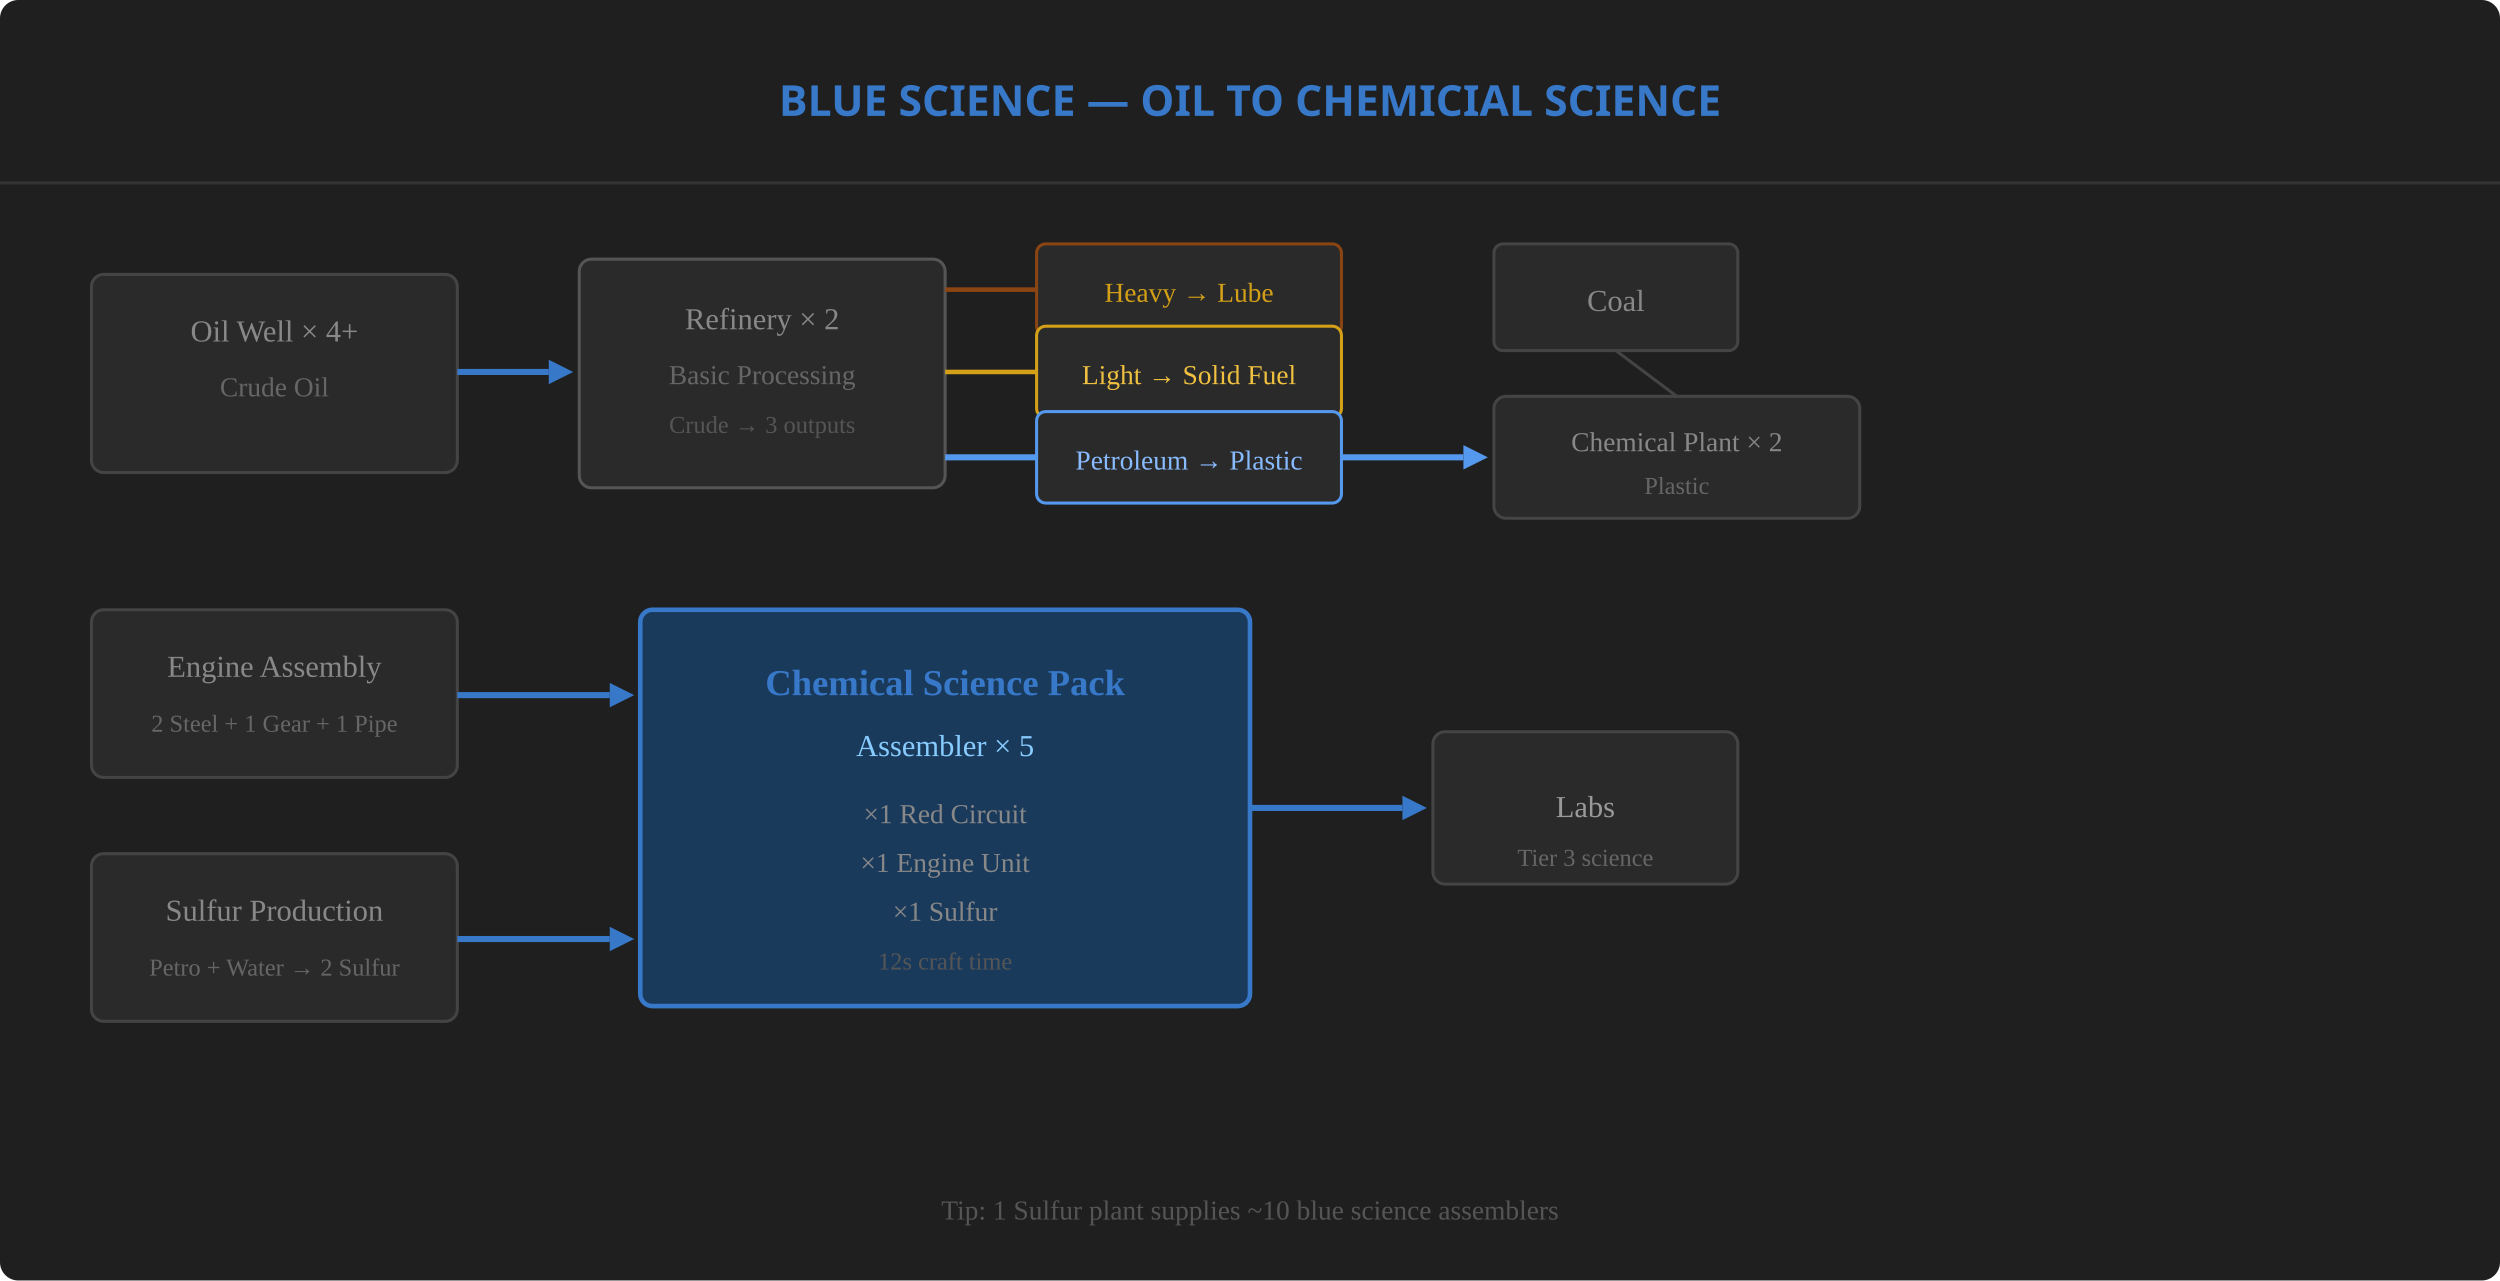
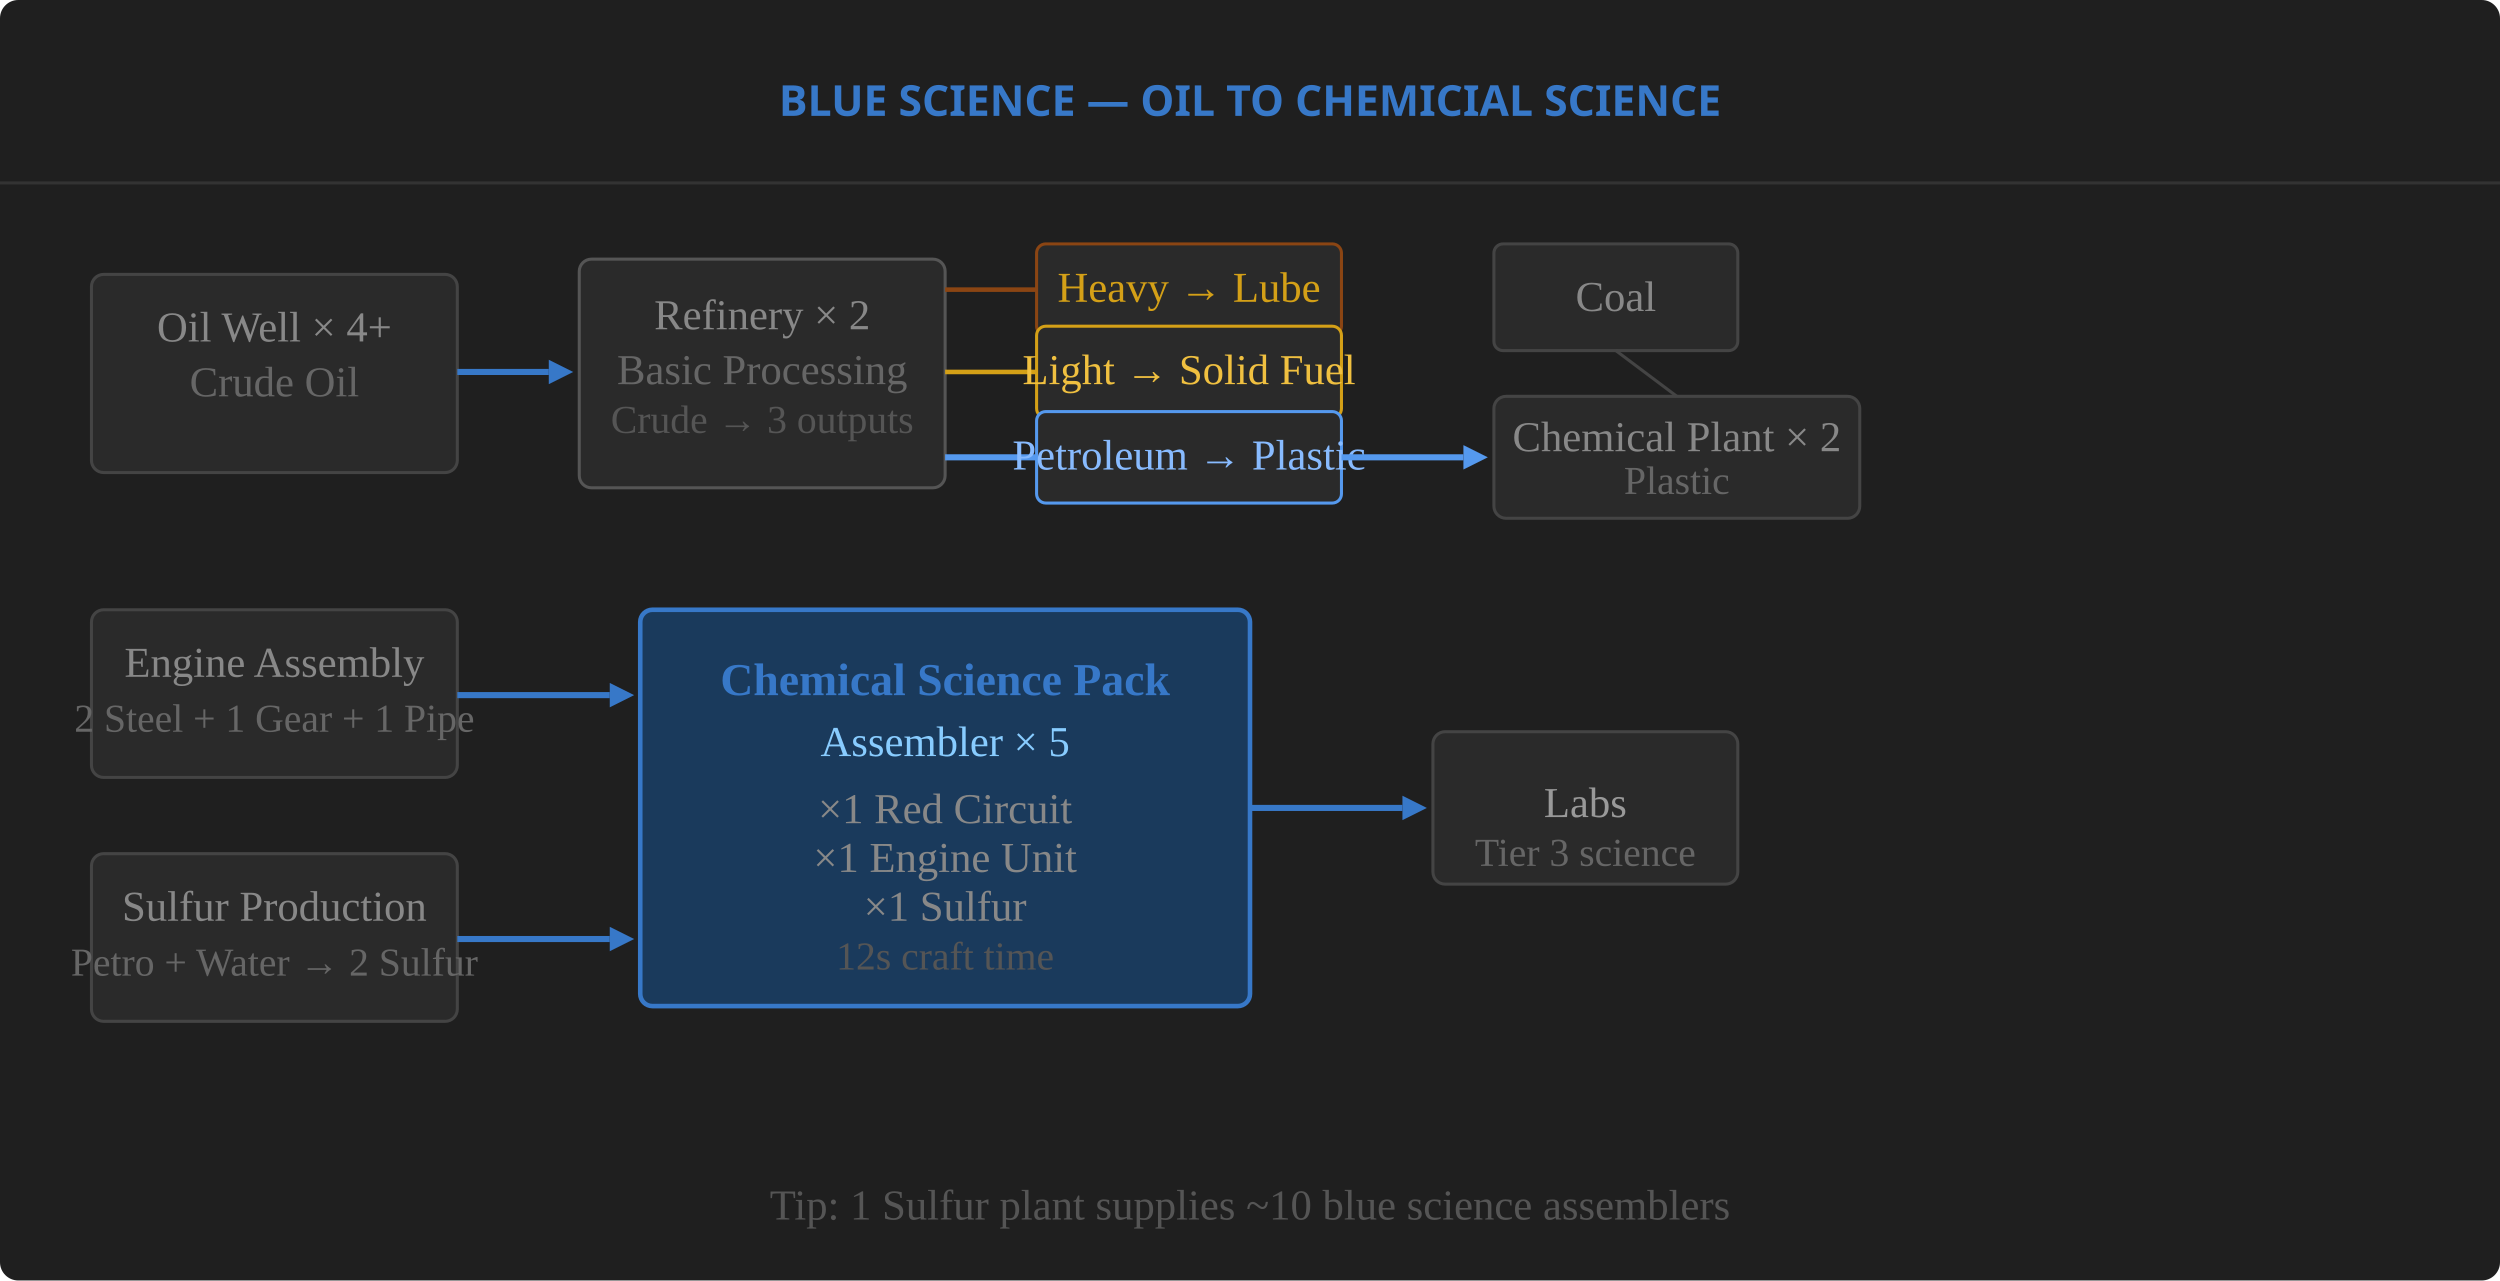
<svg xmlns="http://www.w3.org/2000/svg" viewBox="0 0 820 420" width="820" height="420">
  <defs>
    <filter id="g">
      <feGaussianBlur stdDeviation="2" result="b" />
      <feMerge>
        <feMergeNode in="b" />
        <feMergeNode in="SourceGraphic" />
      </feMerge>
    </filter>
  </defs>
  <rect width="820" height="420" fill="#1f1f1f" rx="6" />
  <line x1="0" y1="60" x2="820" y2="60" stroke="#333" />
  <text x="410" y="38" text-anchor="middle" font-family="Orbitron,sans-serif" font-size="14" font-weight="900" fill="#3778c8">BLUE SCIENCE — OIL TO CHEMICIAL SCIENCE</text>
  <rect x="30" y="90" width="120" height="65" rx="4" fill="#2a2a2a" stroke="#444" />
-   <text x="90" y="112" text-anchor="middle" font-size="10" fill="#888">Oil Well × 4+</text>
-   <text x="90" y="130" text-anchor="middle" font-size="9" fill="#666">Crude Oil</text>
+   <text x="90" y="112" text-anchor="middle" font-size="14" fill="#888">Oil Well × 4+</text>
+   <text x="90" y="130" text-anchor="middle" font-size="14" fill="#666">Crude Oil</text>
  <line x1="150" y1="122" x2="180" y2="122" stroke="#3778c8" stroke-width="2" />
  <polygon points="180,118 188,122 180,126" fill="#3778c8" />
  <rect x="190" y="85" width="120" height="75" rx="4" fill="#2a2a2a" stroke="#555" />
-   <text x="250" y="108" text-anchor="middle" font-size="10" fill="#888">Refinery × 2</text>
-   <text x="250" y="126" text-anchor="middle" font-size="9" fill="#666">Basic Processing</text>
-   <text x="250" y="142" text-anchor="middle" font-size="8" fill="#555">Crude → 3 outputs</text>
+   <text x="250" y="108" text-anchor="middle" font-size="14" fill="#888">Refinery × 2</text>
+   <text x="250" y="126" text-anchor="middle" font-size="14" fill="#666">Basic Processing</text>
+   <text x="250" y="142" text-anchor="middle" font-size="13" fill="#555">Crude → 3 outputs</text>
  <line x1="310" y1="95" x2="340" y2="95" stroke="#8b4513" stroke-width="1.5" />
  <rect x="340" y="80" width="100" height="30" rx="3" fill="#2a2a2a" stroke="#8b4513" />
-   <text x="390" y="99" text-anchor="middle" font-size="9" fill="#d4a017">Heavy → Lube</text>
+   <text x="390" y="99" text-anchor="middle" font-size="14" fill="#d4a017">Heavy → Lube</text>
  <line x1="310" y1="122" x2="340" y2="122" stroke="#d4a017" stroke-width="1.5" />
  <rect x="340" y="107" width="100" height="30" rx="3" fill="#2a2a2a" stroke="#d4a017" />
-   <text x="390" y="126" text-anchor="middle" font-size="9" fill="#f0c040">Light → Solid Fuel</text>
+   <text x="390" y="126" text-anchor="middle" font-size="14" fill="#f0c040">Light → Solid Fuel</text>
  <line x1="310" y1="150" x2="340" y2="150" stroke="#5599ee" stroke-width="2" />
  <rect x="340" y="135" width="100" height="30" rx="3" fill="#2a2a2a" stroke="#5599ee" />
-   <text x="390" y="154" text-anchor="middle" font-size="9" fill="#88bbff">Petroleum → Plastic</text>
+   <text x="390" y="154" text-anchor="middle" font-size="14" fill="#88bbff">Petroleum → Plastic</text>
  <line x1="440" y1="150" x2="480" y2="150" stroke="#5599ee" stroke-width="2" />
  <polygon points="480,146 488,150 480,154" fill="#5599ee" />
  <rect x="490" y="130" width="120" height="40" rx="4" fill="#2a2a2a" stroke="#444" />
-   <text x="550" y="148" text-anchor="middle" font-size="9" fill="#888">Chemical Plant × 2</text>
-   <text x="550" y="162" text-anchor="middle" font-size="8" fill="#666">Plastic</text>
+   <text x="550" y="148" text-anchor="middle" font-size="14" fill="#888">Chemical Plant × 2</text>
+   <text x="550" y="162" text-anchor="middle" font-size="13" fill="#666">Plastic</text>
  <rect x="490" y="80" width="80" height="35" rx="3" fill="#2a2a2a" stroke="#444" />
-   <text x="530" y="102" text-anchor="middle" font-size="10" fill="#888">Coal</text>
+   <text x="530" y="102" text-anchor="middle" font-size="14" fill="#888">Coal</text>
  <line x1="530" y1="115" x2="550" y2="130" stroke="#444" />
  <rect x="30" y="200" width="120" height="55" rx="4" fill="#2a2a2a" stroke="#444" />
-   <text x="90" y="222" text-anchor="middle" font-size="10" fill="#888">Engine Assembly</text>
-   <text x="90" y="240" text-anchor="middle" font-size="8" fill="#666">2 Steel + 1 Gear + 1 Pipe</text>
+   <text x="90" y="222" text-anchor="middle" font-size="14" fill="#888">Engine Assembly</text>
+   <text x="90" y="240" text-anchor="middle" font-size="13" fill="#666">2 Steel + 1 Gear + 1 Pipe</text>
  <line x1="150" y1="228" x2="200" y2="228" stroke="#3778c8" stroke-width="2" />
  <polygon points="200,224 208,228 200,232" fill="#3778c8" />
  <rect x="30" y="280" width="120" height="55" rx="4" fill="#2a2a2a" stroke="#444" />
-   <text x="90" y="302" text-anchor="middle" font-size="10" fill="#888">Sulfur Production</text>
-   <text x="90" y="320" text-anchor="middle" font-size="8" fill="#666">Petro + Water → 2 Sulfur</text>
+   <text x="90" y="302" text-anchor="middle" font-size="14" fill="#888">Sulfur Production</text>
+   <text x="90" y="320" text-anchor="middle" font-size="13" fill="#666">Petro + Water → 2 Sulfur</text>
  <line x1="150" y1="308" x2="200" y2="308" stroke="#3778c8" stroke-width="2" />
  <polygon points="200,304 208,308 200,312" fill="#3778c8" />
  <rect x="210" y="200" width="200" height="130" rx="4" fill="#1a3a5c" stroke="#3778c8" stroke-width="1.5" />
-   <text x="310" y="228" text-anchor="middle" font-size="12" fill="#3778c8" font-weight="700">Chemical Science Pack</text>
-   <text x="310" y="248" text-anchor="middle" font-size="10" fill="#88ccff">Assembler × 5</text>
-   <text x="310" y="270" text-anchor="middle" font-size="9" fill="#888">×1 Red Circuit</text>
-   <text x="310" y="286" text-anchor="middle" font-size="9" fill="#888">×1 Engine Unit</text>
-   <text x="310" y="302" text-anchor="middle" font-size="9" fill="#888">×1 Sulfur</text>
-   <text x="310" y="318" text-anchor="middle" font-size="8" fill="#555">12s craft time</text>
+   <text x="310" y="228" text-anchor="middle" font-size="15" fill="#3778c8" font-weight="700">Chemical Science Pack</text>
+   <text x="310" y="248" text-anchor="middle" font-size="14" fill="#88ccff">Assembler × 5</text>
+   <text x="310" y="270" text-anchor="middle" font-size="14" fill="#888">×1 Red Circuit</text>
+   <text x="310" y="286" text-anchor="middle" font-size="14" fill="#888">×1 Engine Unit</text>
+   <text x="310" y="302" text-anchor="middle" font-size="14" fill="#888">×1 Sulfur</text>
+   <text x="310" y="318" text-anchor="middle" font-size="13" fill="#555">12s craft time</text>
  <line x1="410" y1="265" x2="460" y2="265" stroke="#3778c8" stroke-width="2" />
  <polygon points="460,261 468,265 460,269" fill="#3778c8" />
  <rect x="470" y="240" width="100" height="50" rx="4" fill="#2a2a2a" stroke="#444" />
-   <text x="520" y="268" text-anchor="middle" font-size="10" fill="#999">Labs</text>
-   <text x="520" y="284" text-anchor="middle" font-size="8" fill="#666">Tier 3 science</text>
-   <text x="410" y="400" text-anchor="middle" font-size="9" fill="#555">Tip: 1 Sulfur plant supplies ~10 blue science assemblers</text>
+   <text x="520" y="268" text-anchor="middle" font-size="14" fill="#999">Labs</text>
+   <text x="520" y="284" text-anchor="middle" font-size="13" fill="#666">Tier 3 science</text>
+   <text x="410" y="400" text-anchor="middle" font-size="14" fill="#555">Tip: 1 Sulfur plant supplies ~10 blue science assemblers</text>
</svg>
